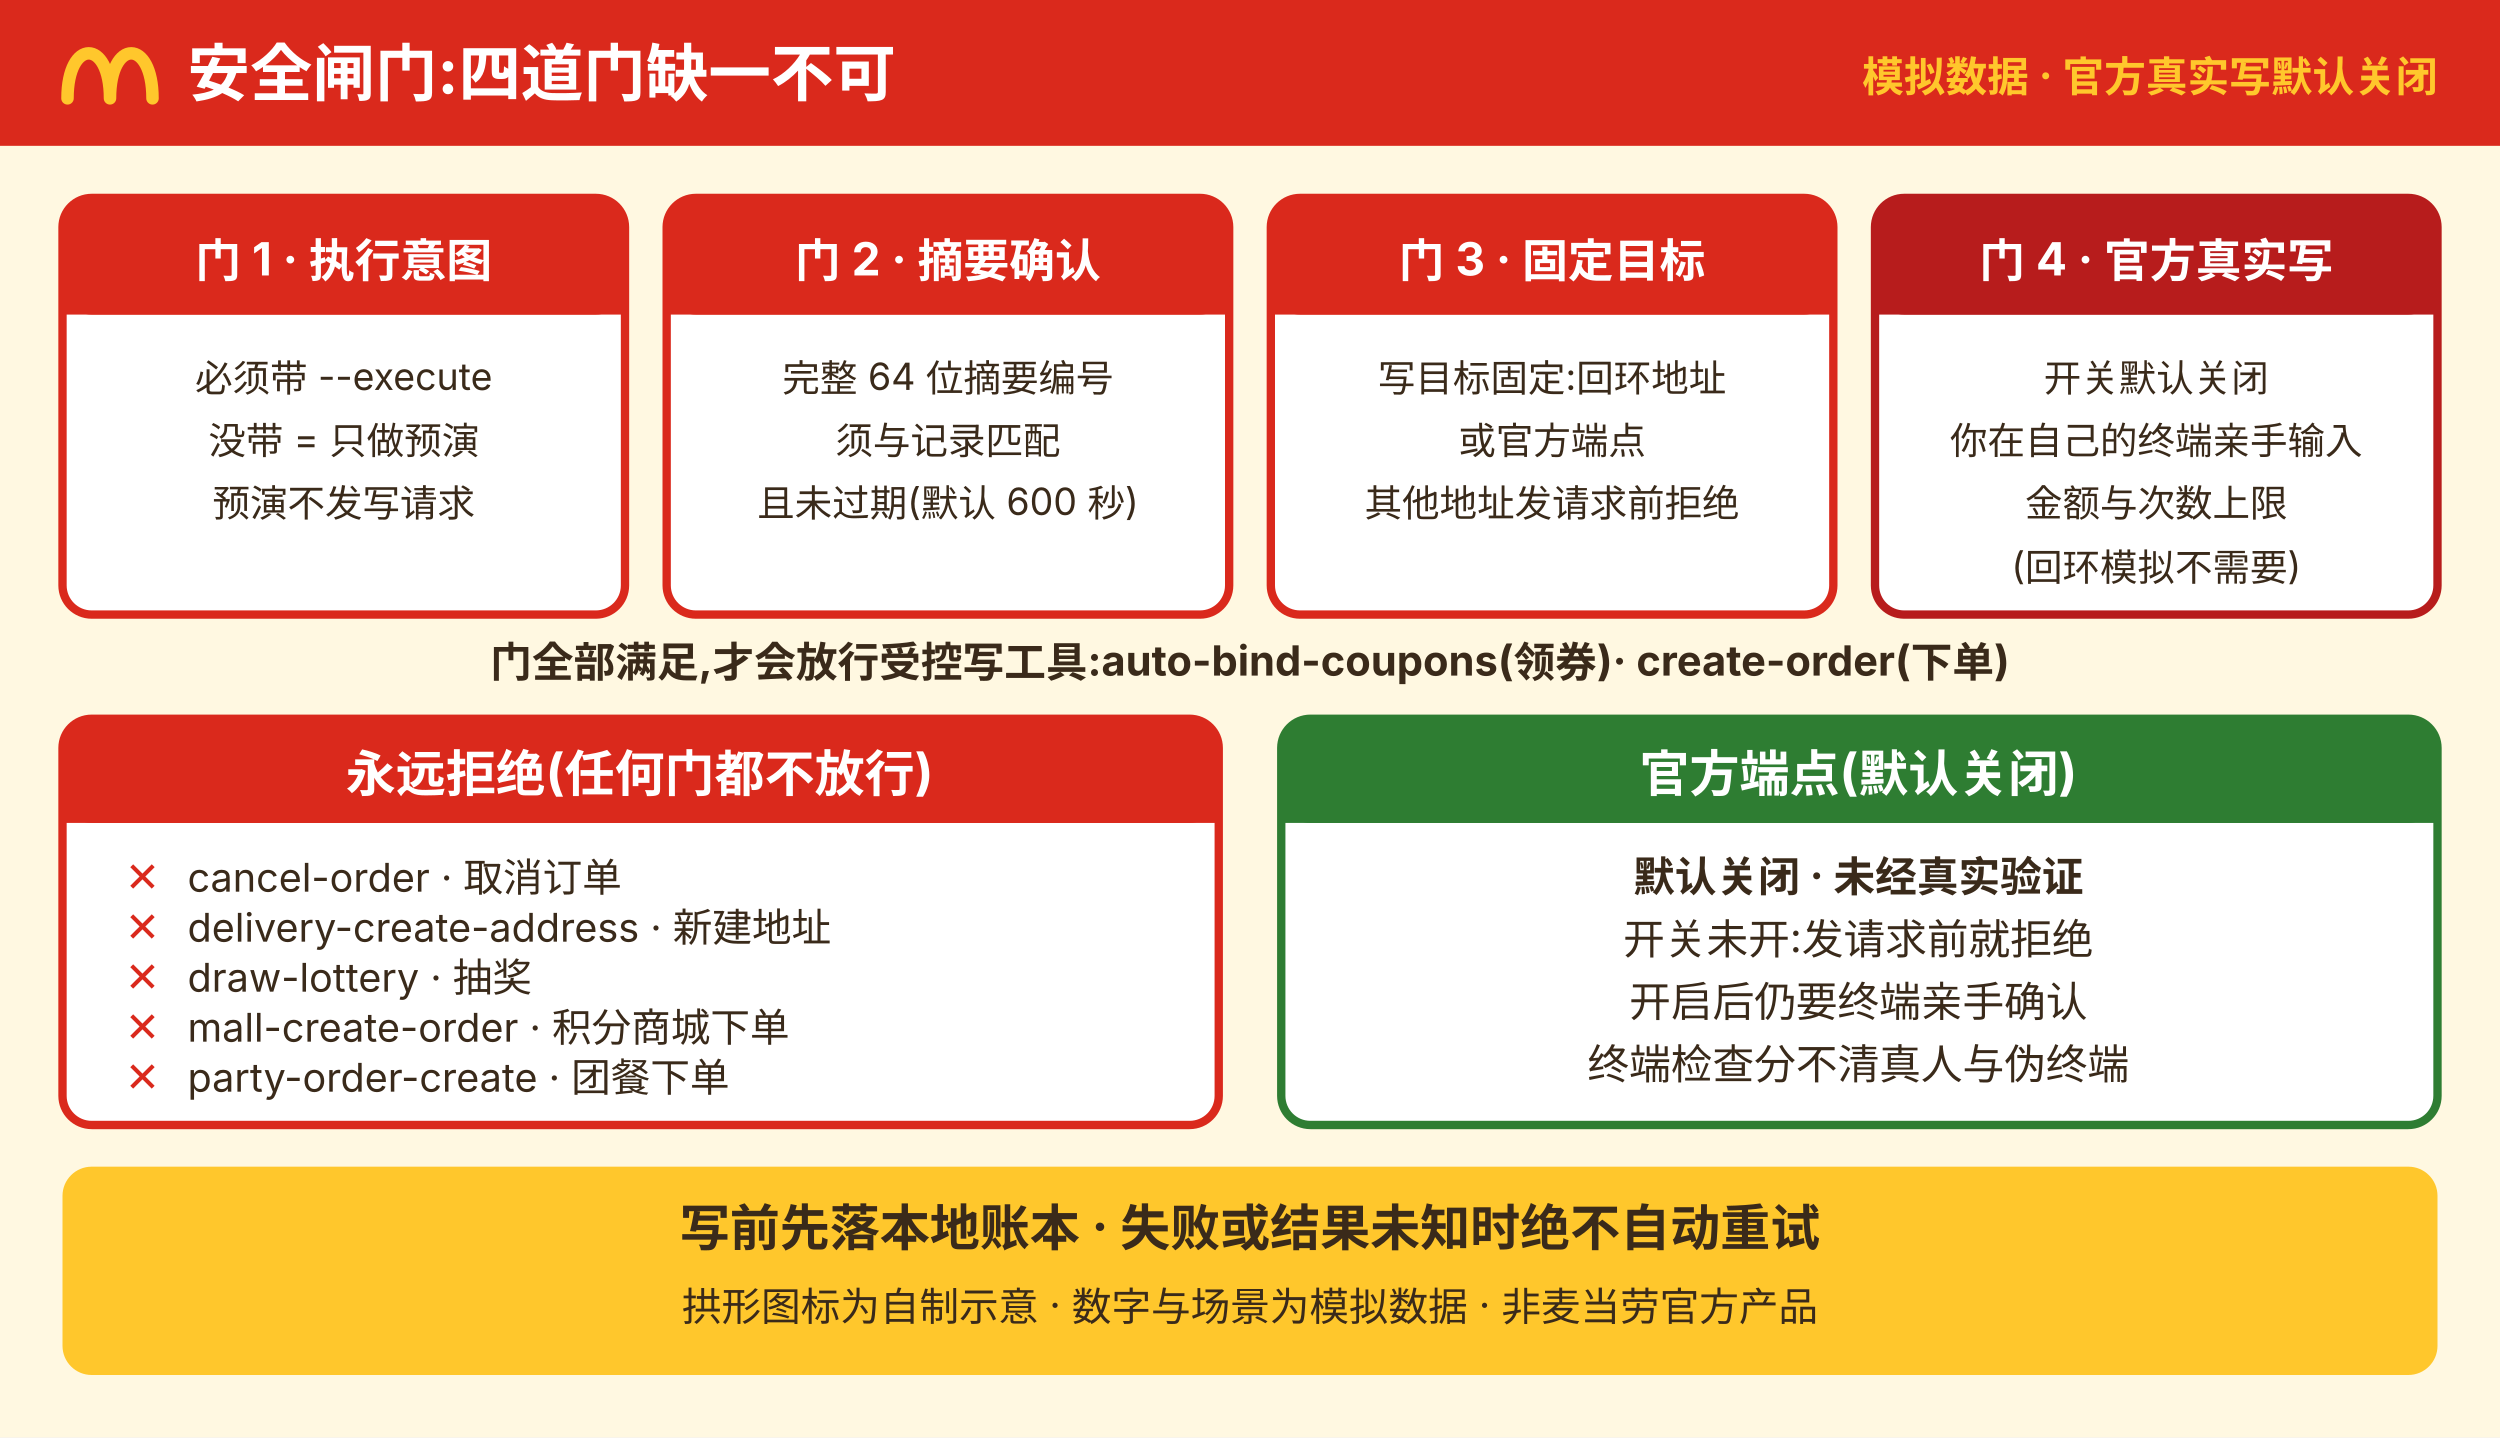
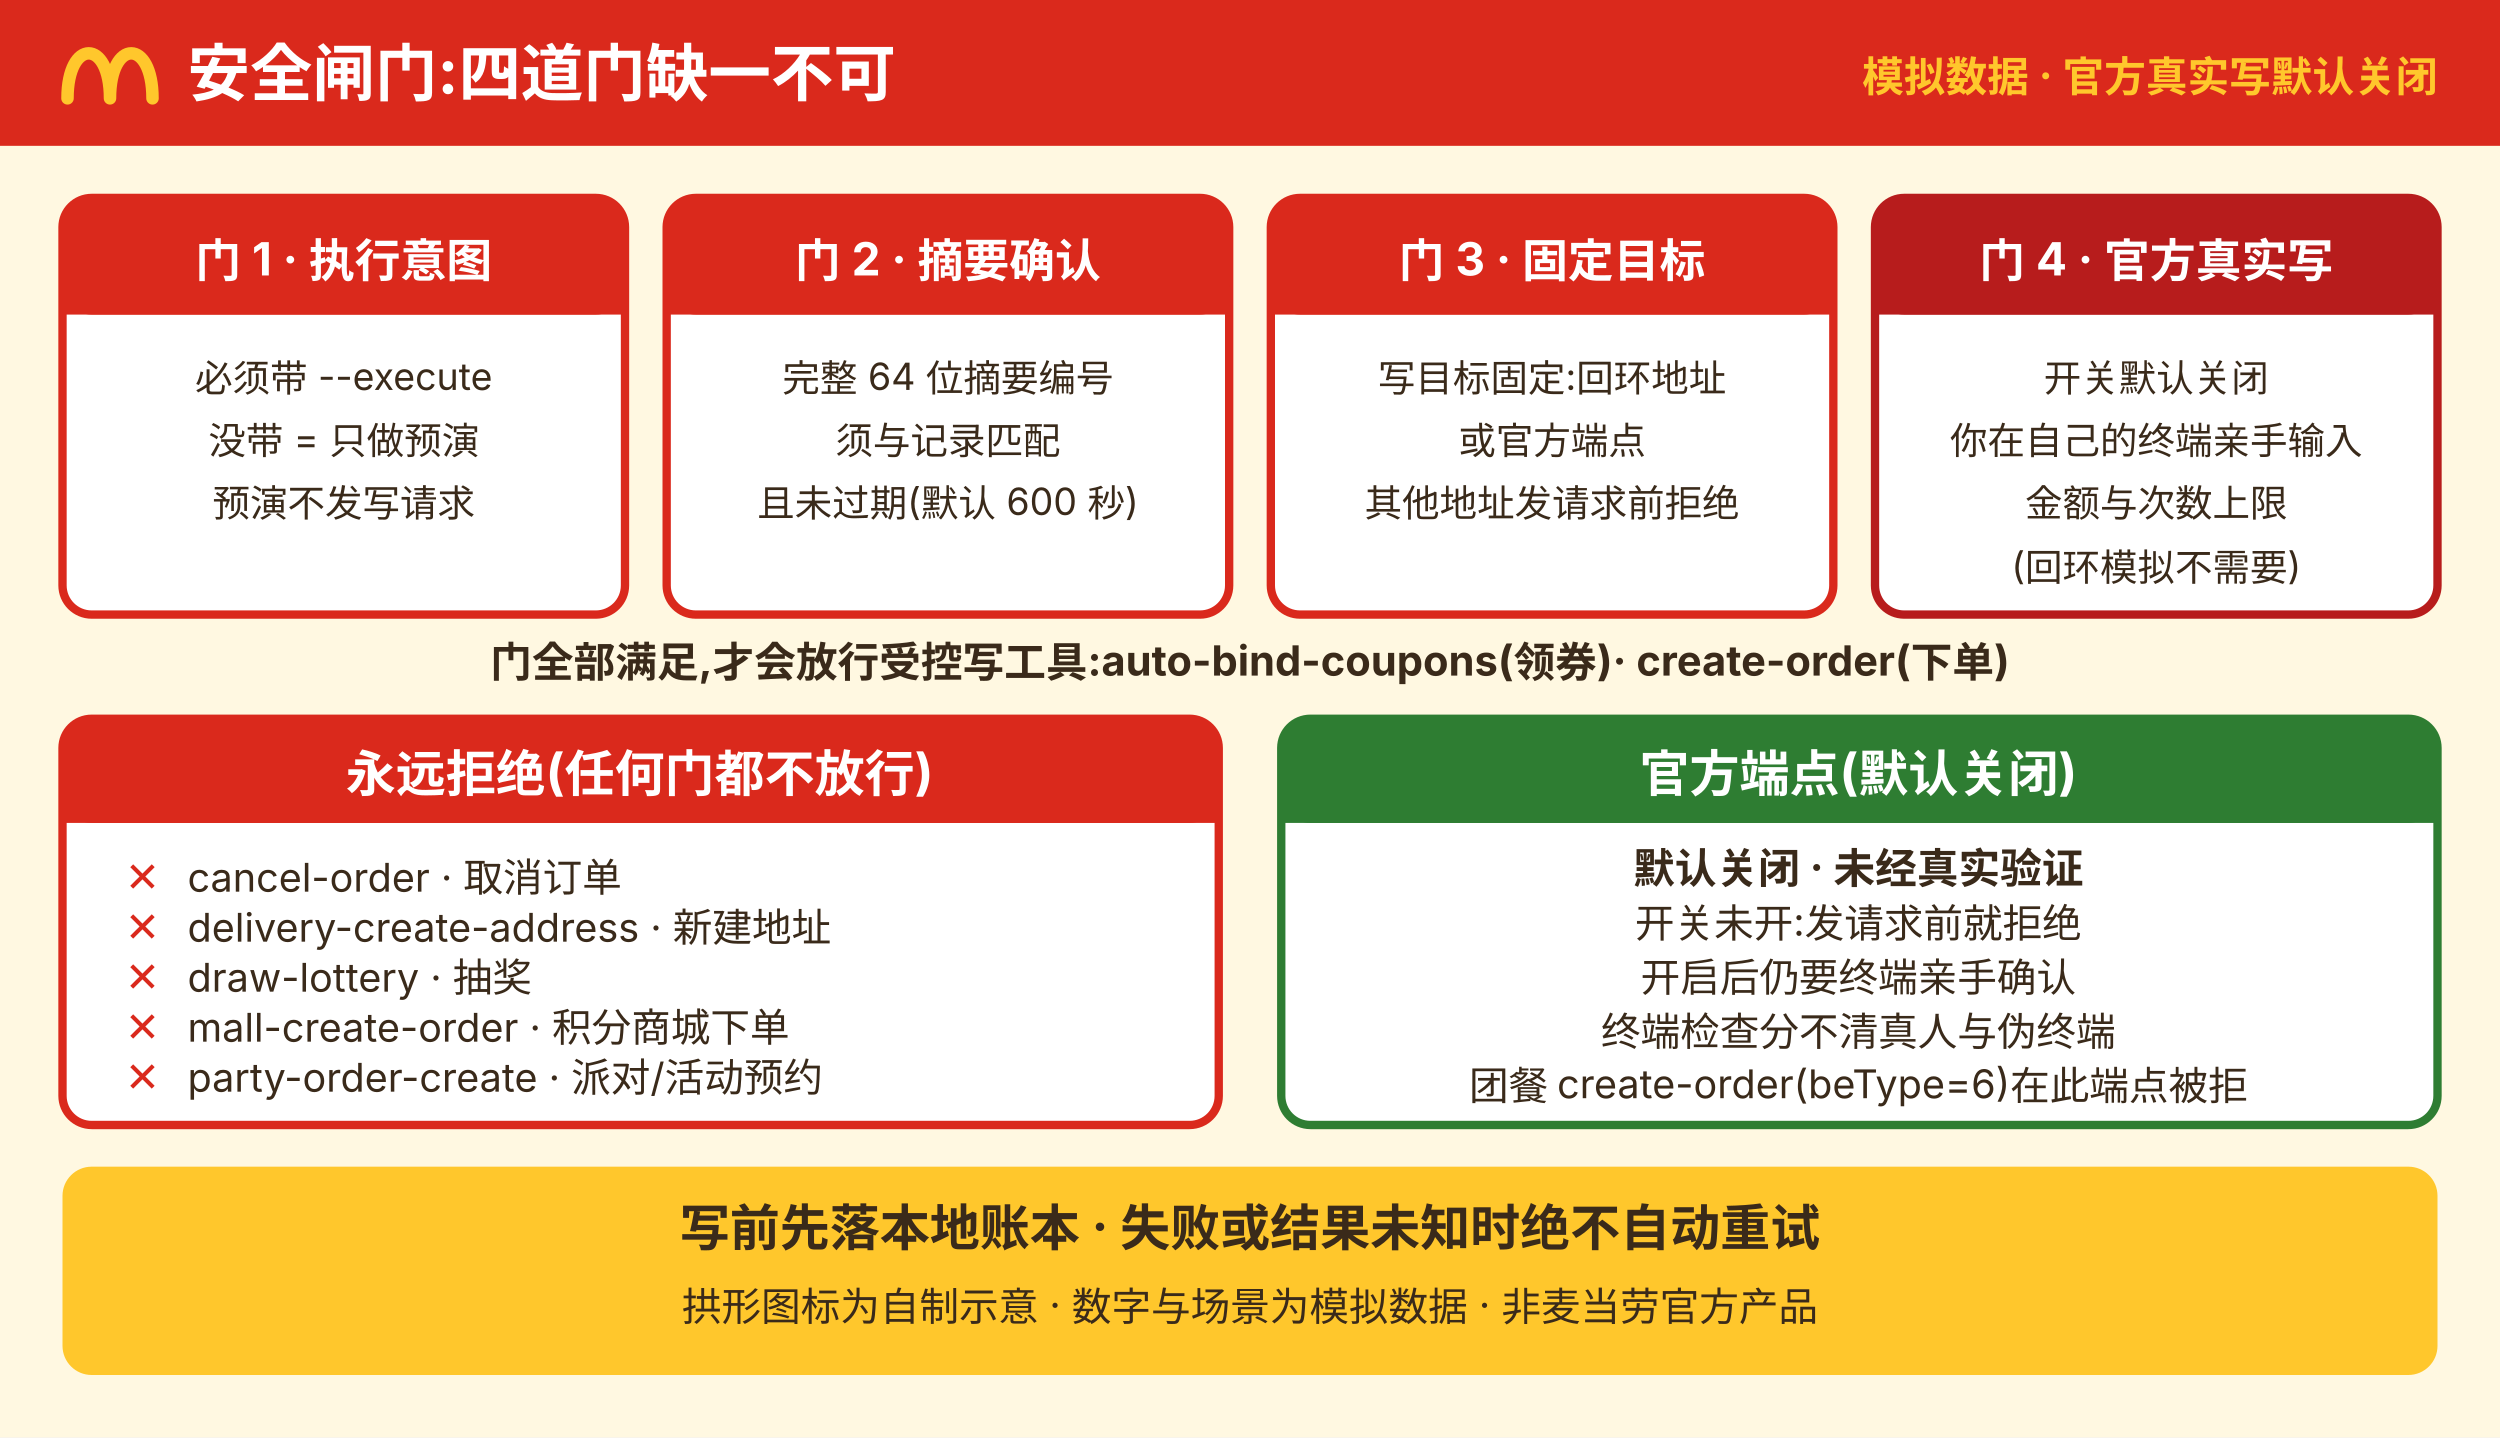
<svg xmlns="http://www.w3.org/2000/svg" viewBox="0 0 1200 690" width="1200" height="690" role="img" aria-labelledby="sg-t sg-d">
  <style>text{font-family:-apple-system,'PingFang SC','Microsoft YaHei',sans-serif} text:not([fill]){fill:#3A2A1A} .m{font-family:Menlo,Consolas,'PingFang SC','Microsoft YaHei',monospace}</style>
  <rect width="1200" height="690" fill="#FFF8E1" />
  <rect x="0" y="0" width="1200" height="70" fill="#DA291C" />
  <g transform="translate(24,10) scale(0.6)">
    <rect width="96" height="80" rx="16" fill="#DA291C" />
    <path d="M14 62 C14 14 48 14 48 62 C48 14 82 14 82 62" fill="none" stroke="#FFC72C" stroke-width="10" stroke-linecap="round" stroke-linejoin="round" />
  </g>
  <text x="90" y="46" font-size="30" text-anchor="start" font-weight="bold" fill="#FFFFFF">安全闸门:四道门缺一不可</text>
  <text x="1170" y="44" font-size="20" text-anchor="end" fill="#FFC72C" font-weight="bold">模拟数据 · 官方真实写默认关闭</text>
  <rect x="30" y="95" width="270" height="200" rx="14" fill="#FFFFFF" stroke="#DA291C" stroke-width="4" />
  <rect x="30" y="95" width="270" height="56" rx="14" fill="#DA291C" />
  <rect x="30" y="135" width="270" height="16" fill="#DA291C" />
  <text x="165" y="133" font-size="22" text-anchor="middle" font-weight="bold" fill="#FFFFFF">门 1 · 执行意图</text>
  <text x="165" y="188" font-size="18" text-anchor="middle" font-weight="normal">必须带 --execute</text>
  <text x="165" y="218" font-size="18" text-anchor="middle" font-weight="normal">没带 = 只做预演</text>
  <text x="165" y="248" font-size="18" text-anchor="middle" font-weight="normal">预演不发写请求</text>
  <rect x="320" y="95" width="270" height="200" rx="14" fill="#FFFFFF" stroke="#DA291C" stroke-width="4" />
  <rect x="320" y="95" width="270" height="56" rx="14" fill="#DA291C" />
  <rect x="320" y="135" width="270" height="16" fill="#DA291C" />
  <text x="455" y="133" font-size="22" text-anchor="middle" font-weight="bold" fill="#FFFFFF">门 2 · 摘要确认</text>
  <text x="455" y="188" font-size="18" text-anchor="middle" font-weight="normal">完整 64 位摘要编号</text>
  <text x="455" y="218" font-size="18" text-anchor="middle" font-weight="normal">须与记录匹配</text>
  <text x="455" y="248" font-size="18" text-anchor="middle" font-weight="normal">且未过期(默认 600 秒)</text>
  <rect x="610" y="95" width="270" height="200" rx="14" fill="#FFFFFF" stroke="#DA291C" stroke-width="4" />
  <rect x="610" y="95" width="270" height="56" rx="14" fill="#DA291C" />
  <rect x="610" y="135" width="270" height="16" fill="#DA291C" />
  <text x="745" y="133" font-size="22" text-anchor="middle" font-weight="bold" fill="#FFFFFF">门 3 · 固定目标</text>
  <text x="745" y="188" font-size="18" text-anchor="middle" font-weight="normal">写目标固定:回环地址</text>
  <text x="745" y="218" font-size="18" text-anchor="middle" font-weight="normal">或官方端点</text>
  <text x="745" y="248" font-size="18" text-anchor="middle" font-weight="normal">其他地址发请求前拒绝</text>
  <rect x="900" y="95" width="270" height="200" rx="14" fill="#FFFFFF" stroke="#B71C1C" stroke-width="4" />
  <rect x="900" y="95" width="270" height="56" rx="14" fill="#B71C1C" />
  <rect x="900" y="135" width="270" height="16" fill="#B71C1C" />
  <text x="1035" y="133" font-size="22" text-anchor="middle" font-weight="bold" fill="#FFFFFF">门 4 · 官方真实写</text>
  <text x="1035" y="188" font-size="18" text-anchor="middle" font-weight="normal">开关默认关闭</text>
  <text x="1035" y="218" font-size="18" text-anchor="middle" font-weight="normal">你在自己的终端亲手输入</text>
  <text x="1035" y="248" font-size="18" text-anchor="middle" font-weight="normal">金额与次数上限</text>
  <text x="1035" y="278" font-size="18" text-anchor="middle" font-weight="normal">(回环模拟不需要)</text>
  <text x="600" y="325" font-size="20" text-anchor="middle" font-weight="bold">门全部满足,才会放行受控写工具:auto-bind-coupons(领券)· create-order(下单)</text>
  <rect x="30" y="345" width="555" height="195" rx="14" fill="#FFFFFF" stroke="#DA291C" stroke-width="4" />
  <rect x="30" y="345" width="555" height="50" rx="14" fill="#DA291C" />
  <rect x="30" y="380" width="555" height="15" fill="#DA291C" />
  <text x="307" y="380" font-size="24" text-anchor="middle" font-weight="bold" fill="#FFFFFF">永远拒绝(任何门都不放行)</text>
  <text x="60" y="428" font-size="20" text-anchor="start" font-weight="bold" fill="#DA291C">✕</text>
  <text x="90" y="428" font-size="19" text-anchor="start" font-weight="normal">cancel-order · 取消订单</text>
  <text x="60" y="452" font-size="20" text-anchor="start" font-weight="bold" fill="#DA291C">✕</text>
  <text x="90" y="452" font-size="19" text-anchor="start" font-weight="normal">delivery-create-address · 新建地址</text>
  <text x="60" y="476" font-size="20" text-anchor="start" font-weight="bold" fill="#DA291C">✕</text>
  <text x="90" y="476" font-size="19" text-anchor="start" font-weight="normal">draw-lottery · 抽奖</text>
  <text x="60" y="500" font-size="20" text-anchor="start" font-weight="bold" fill="#DA291C">✕</text>
  <text x="90" y="500" font-size="19" text-anchor="start" font-weight="normal">mall-create-order · 积分商城下单</text>
  <text x="60" y="524" font-size="20" text-anchor="start" font-weight="bold" fill="#DA291C">✕</text>
-   <text x="90" y="524" font-size="19" text-anchor="start" font-weight="normal">party-order-create · 团餐下单</text>
+   <text x="90" y="524" font-size="19" text-anchor="start" font-weight="normal">party-order-create · 派对/活动预约</text>
  <rect x="615" y="345" width="555" height="195" rx="14" fill="#FFFFFF" stroke="#2E7D32" stroke-width="4" />
  <rect x="615" y="345" width="555" height="50" rx="14" fill="#2E7D32" />
  <rect x="615" y="380" width="555" height="15" fill="#2E7D32" />
  <text x="892" y="380" font-size="24" text-anchor="middle" font-weight="bold" fill="#FFFFFF">官方端点(默认关闭)</text>
-   <text x="892" y="428" font-size="20" text-anchor="middle" font-weight="bold">默认关闭 · 未经真实验证</text>
-   <text x="892" y="458" font-size="20" text-anchor="middle" font-weight="normal">开关未开:发请求前就拒绝</text>
-   <text x="892" y="488" font-size="20" text-anchor="middle" font-weight="normal">开启后仍要终端亲手确认</text>
-   <text x="892" y="518" font-size="20" text-anchor="middle" font-weight="normal">终端检查分不清真人与伪终端</text>
+   <text x="892" y="424" font-size="20" text-anchor="middle" font-weight="bold">默认关闭 · 未经真实验证</text>
+   <text x="892" y="450" font-size="19" text-anchor="middle" font-weight="normal">开关未开:发请求前就拒绝</text>
+   <text x="892" y="476" font-size="19" text-anchor="middle" font-weight="normal">开启后仍要终端亲手确认</text>
+   <text x="892" y="502" font-size="19" text-anchor="middle" font-weight="normal">终端检查分不清真人与伪终端</text>
+   <text x="892" y="528" font-size="19" text-anchor="middle" font-weight="normal">团餐 create-order(beType=6)在此端点被拒</text>
  <rect x="30" y="560" width="1140" height="100" rx="14" fill="#FFC72C" />
  <text x="600" y="598" font-size="24" text-anchor="middle" font-weight="bold">写前先落本地账本 · 失败或结果未知时绝不自动重试</text>
  <text x="600" y="634" font-size="19" text-anchor="middle" font-weight="normal">拱形图标为自制示意 · 数字与场景为模拟数据 · 非麦当劳官方产品</text>
</svg>
